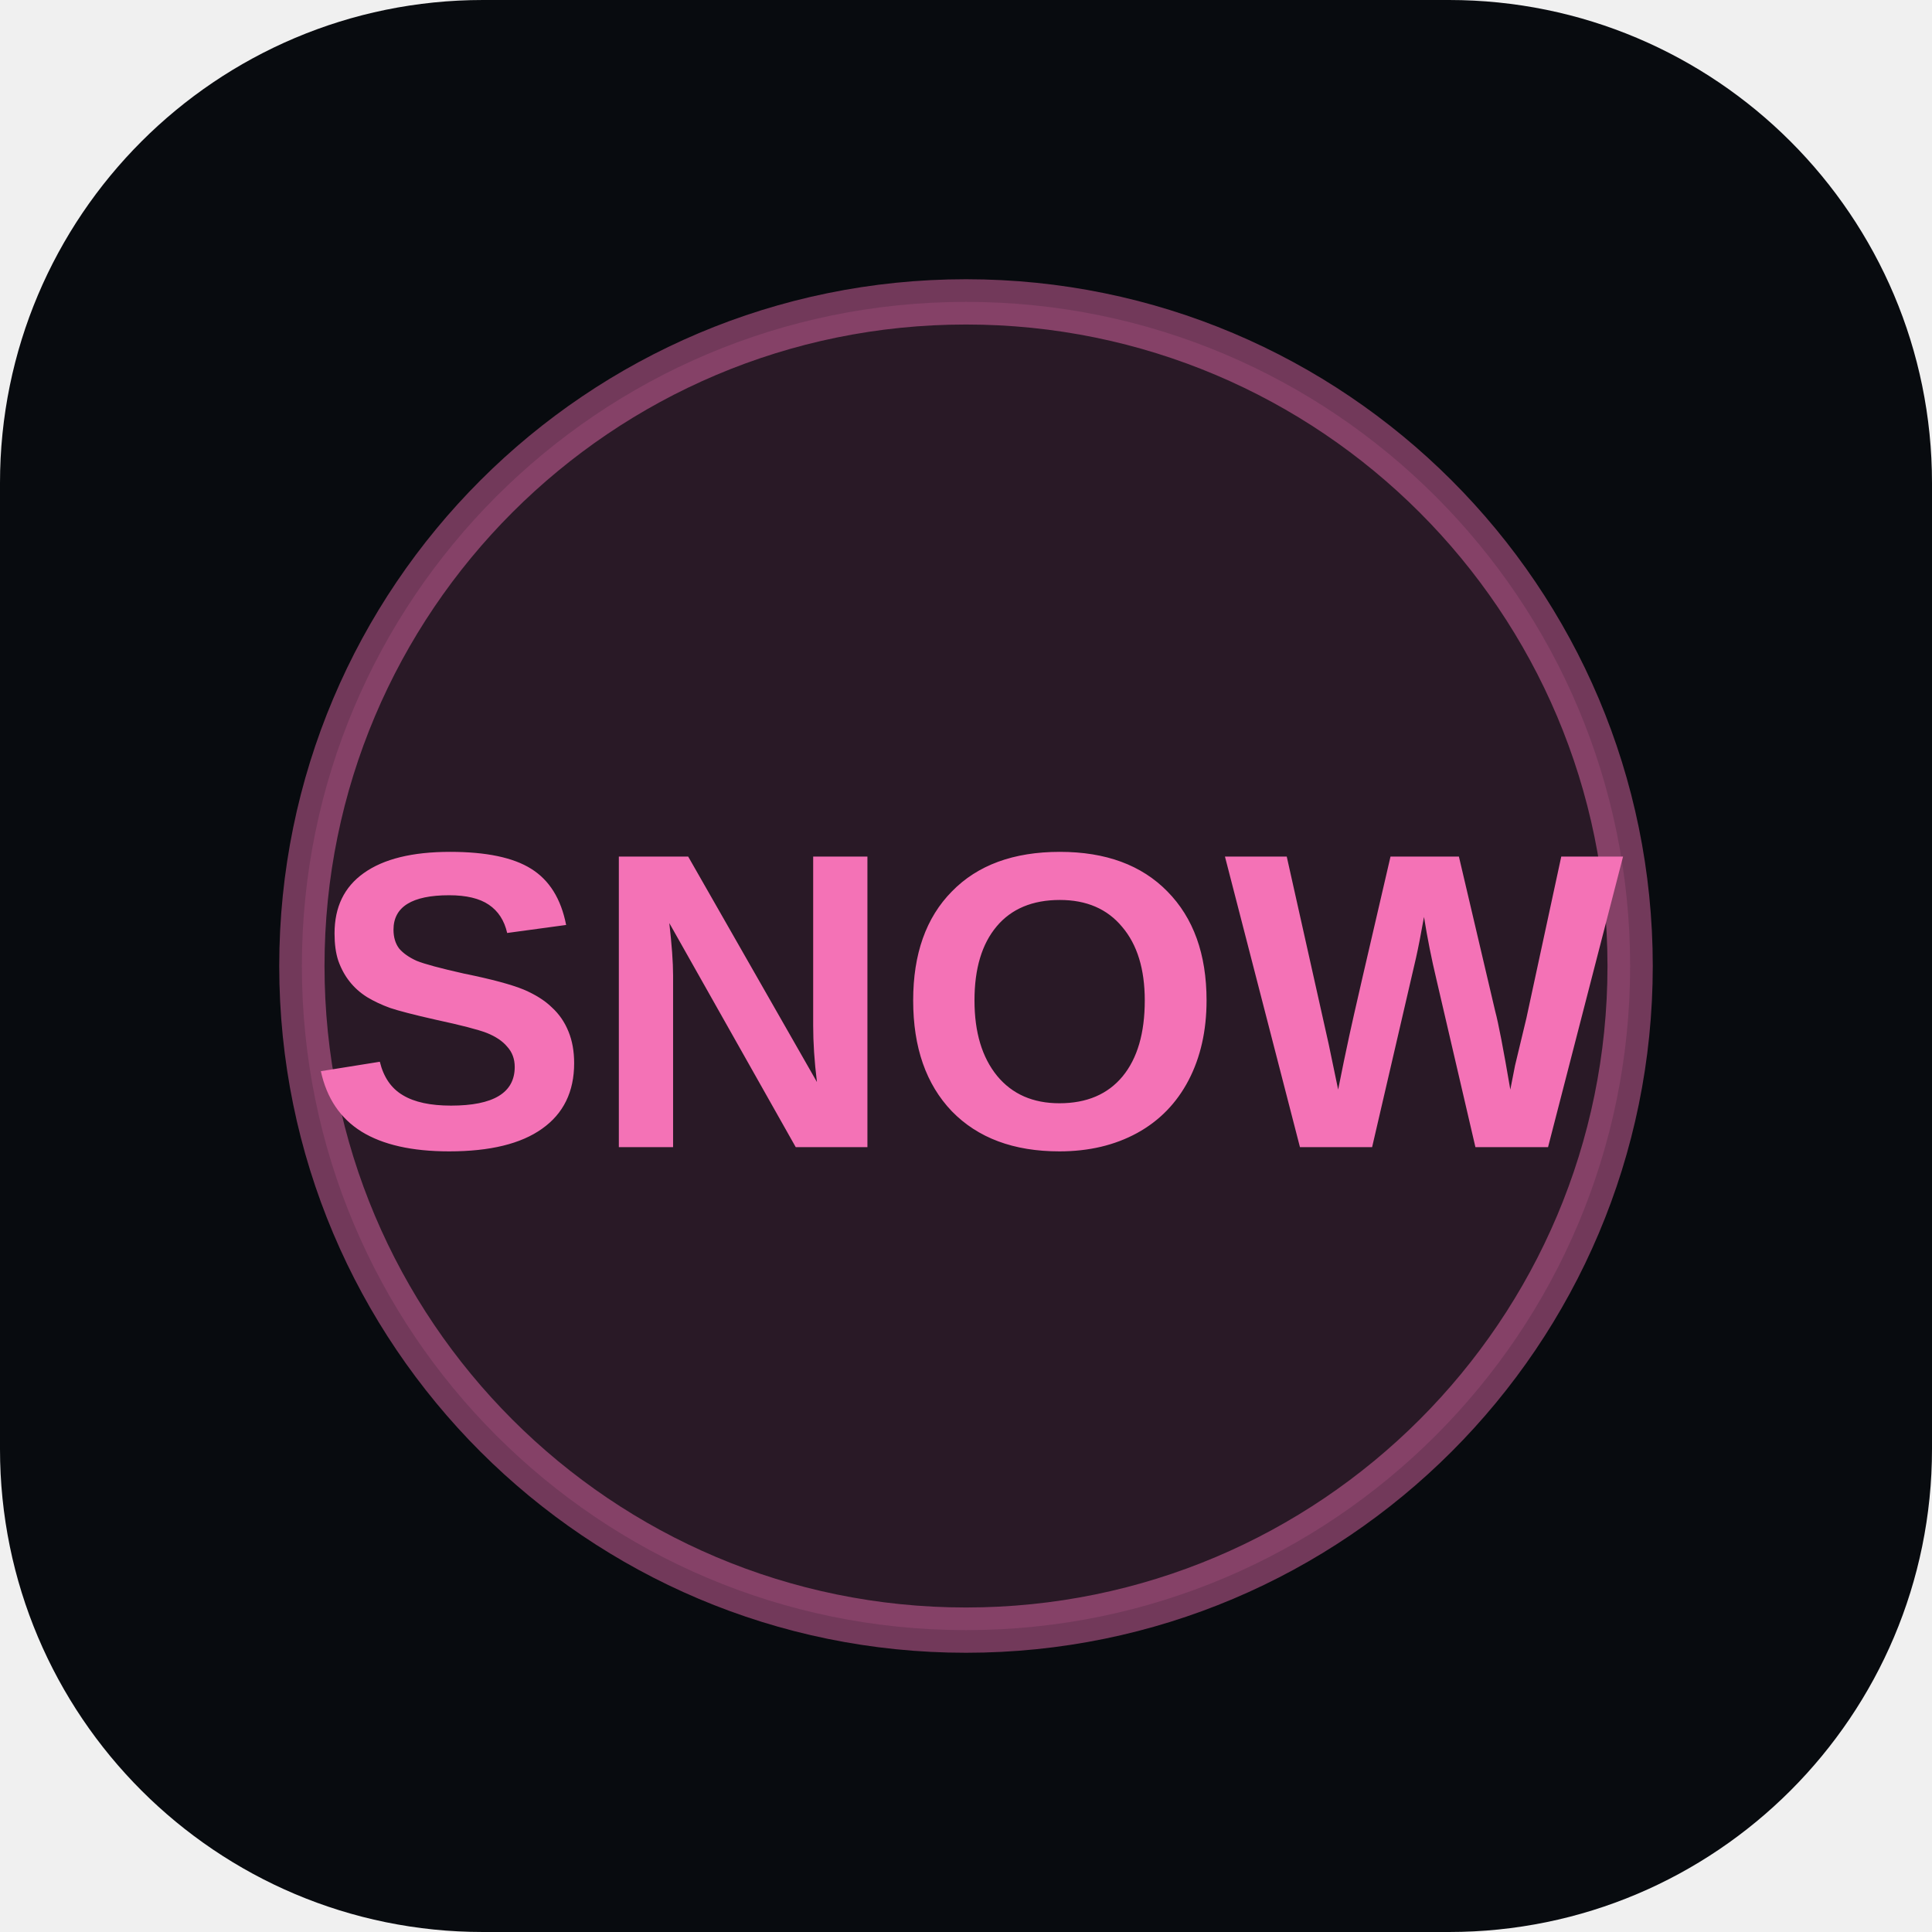
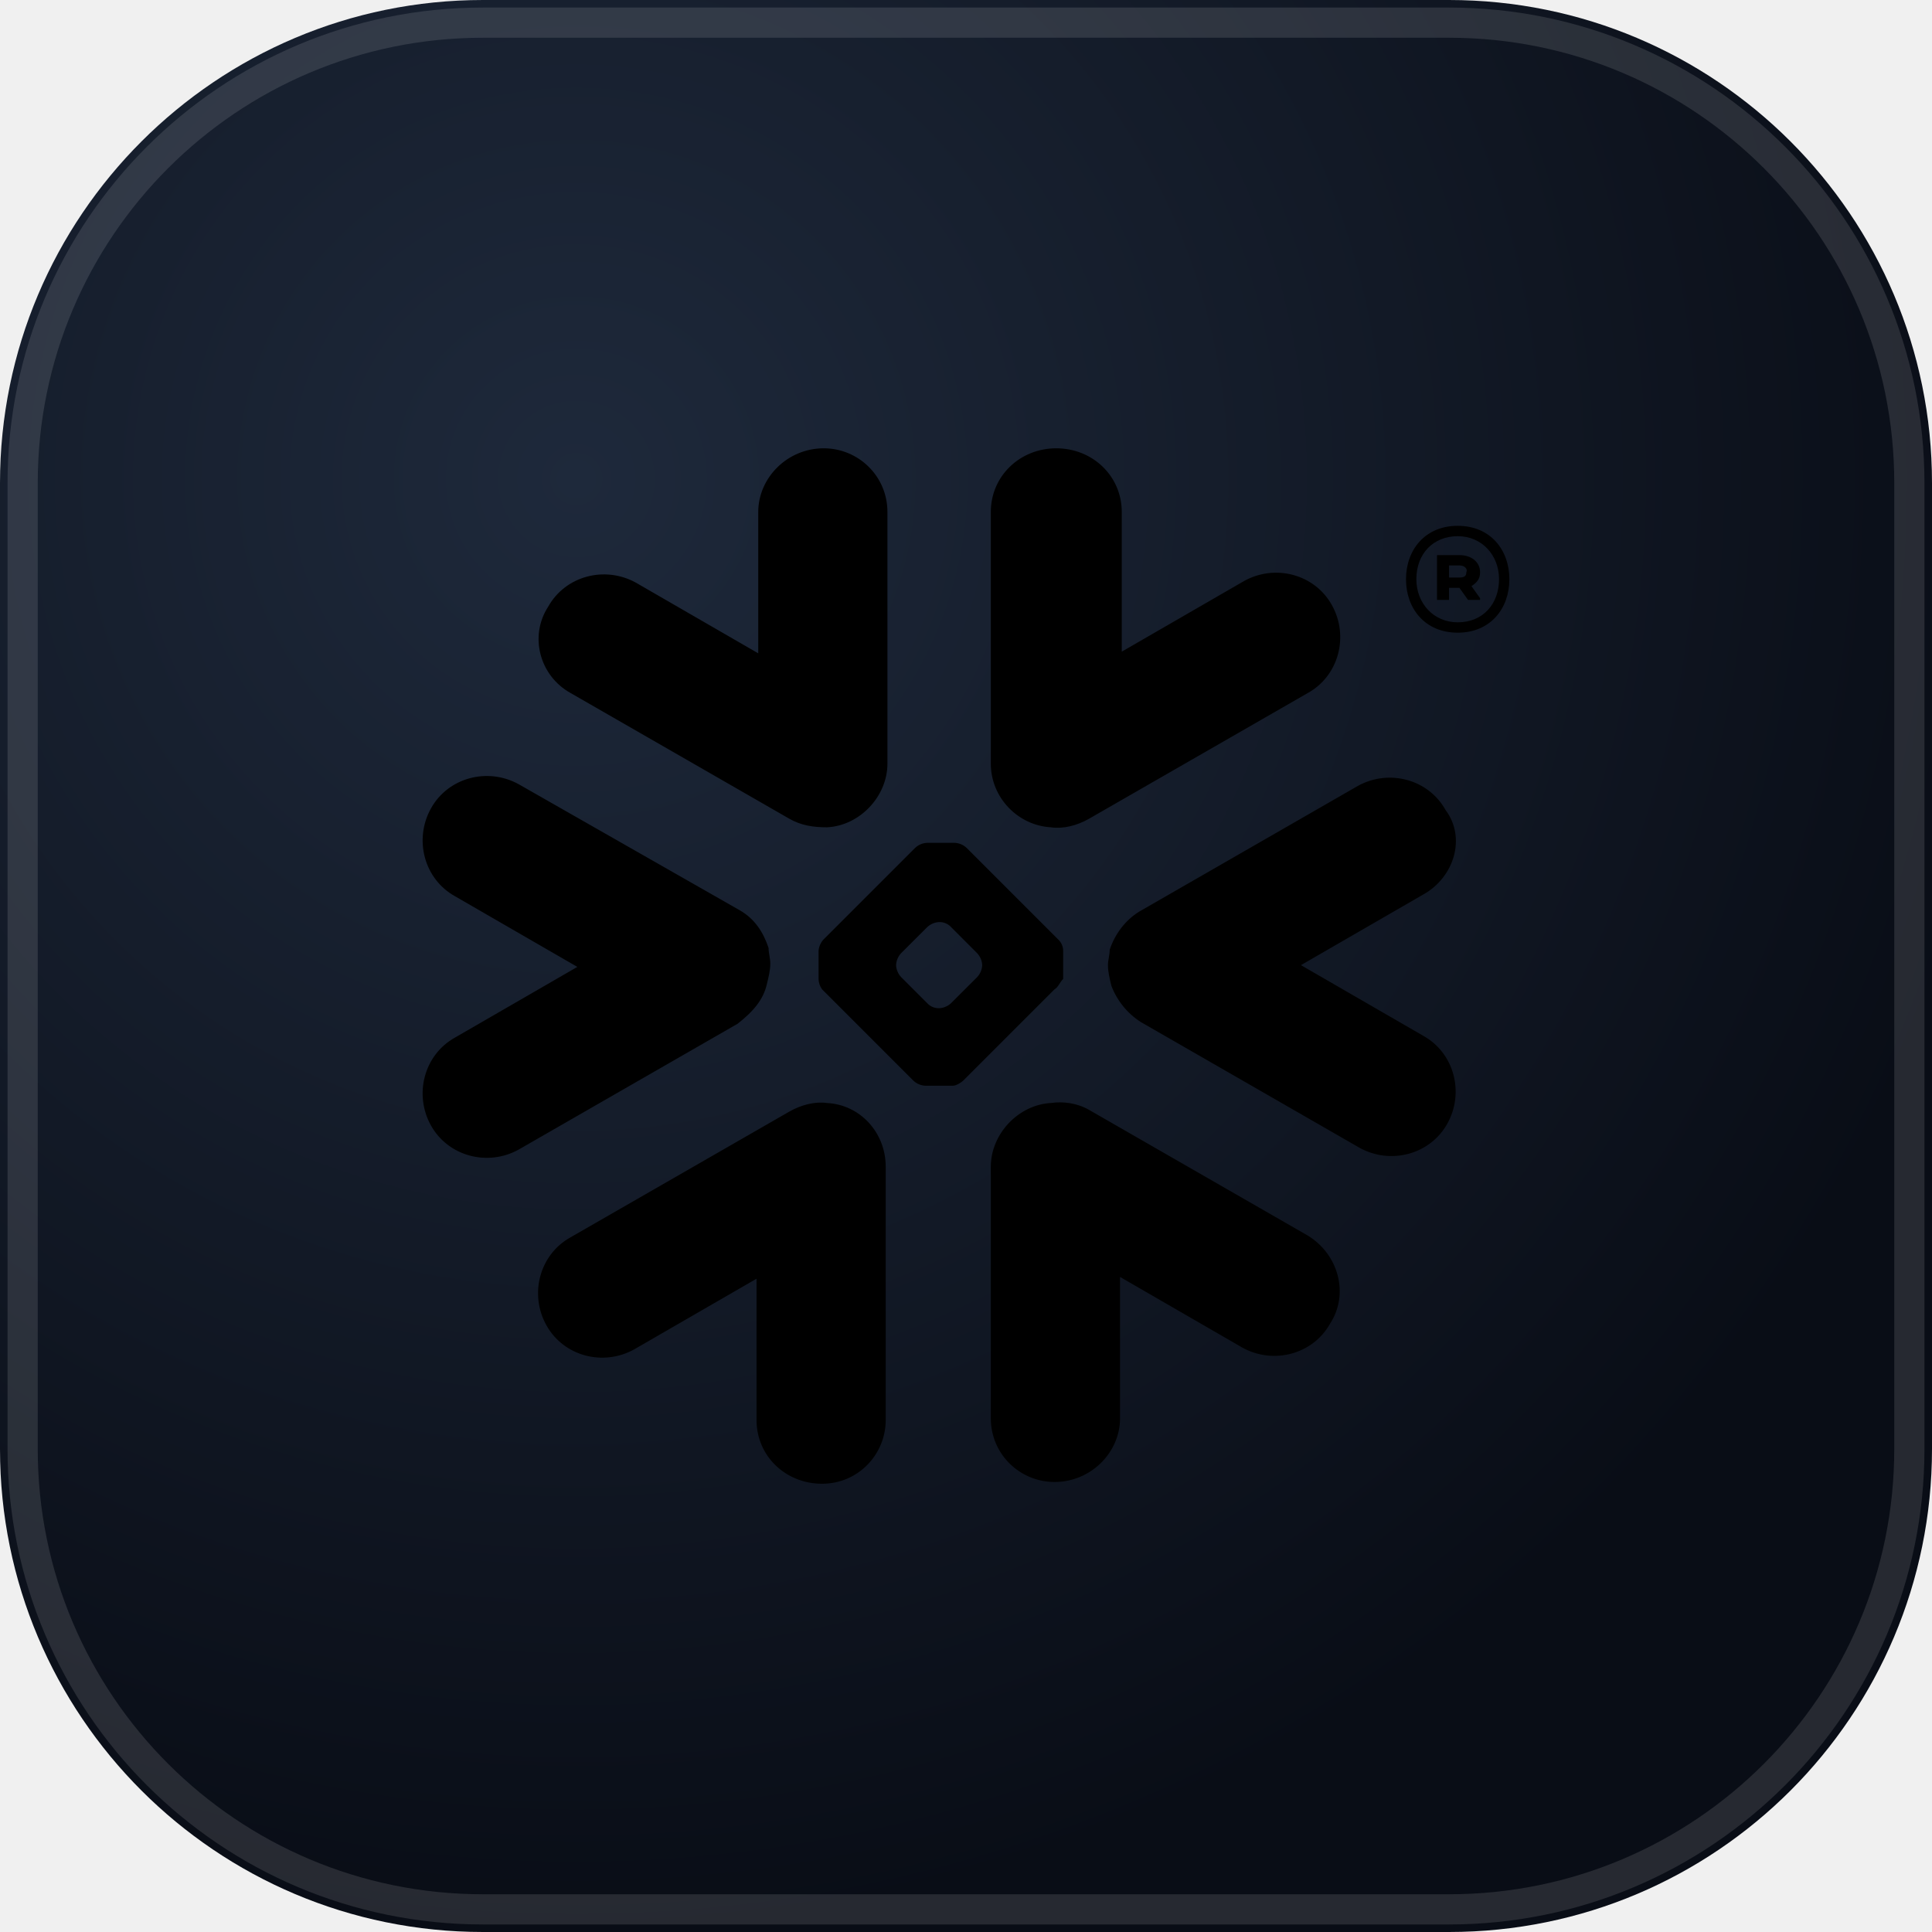
<svg xmlns="http://www.w3.org/2000/svg" viewBox="0 0 64 64">
-   <rect width="64" height="64" rx="16" fill="#080b0f" />
-   <circle cx="32" cy="32" r="22" fill="#f472b6" fill-opacity="0.14" />
-   <circle cx="32" cy="32" r="22" fill="none" stroke="#f472b6" stroke-opacity="0.45" stroke-width="1.5" />
-   <text x="32" y="38" text-anchor="middle" font-size="14" font-family="Arial, Helvetica, sans-serif" font-weight="800" fill="#f472b6">SNOW</text>
+   <defs>
+     <radialGradient id="bg-snow" cx="30%" cy="25%" r="75%">
+       <stop offset="0%" stop-color="#1e293b" />
+       <stop offset="100%" stop-color="#090d16" />
+     </radialGradient>
+   </defs>
+   <rect width="64" height="64" rx="16" fill="url(#bg-snow)" />
+   <rect x="0.75" y="0.75" width="62.5" height="62.5" rx="15.25" fill="none" stroke="#ffffff" stroke-opacity="0.12" />
+   <g transform="translate(14, 14) scale(1.5)">
+     <path d="M24 3.459c0 .646-.418 1.18-1.141 1.18-.723 0-1.142-.534-1.142-1.18 0-.647.419-1.18 1.142-1.18.723 0 1.141.533 1.141 1.18zm-.228 0c0-.533-.38-.951-.913-.951s-.913.38-.913.95c0 .533.38.952.913.952.57 0 .913-.419.913-.951zm-1.37-.533h.495c.266 0 .456.152.456.38 0 .153-.076.229-.19.305l.19.266v.038h-.266l-.19-.266h-.229v.266h-.266zm.495.228h-.229v.267h.229c.114 0 .152-.038.152-.114.038-.077-.038-.153-.152-.153zM7.602 12.4c.038-.151.076-.304.076-.456 0-.114-.038-.228-.038-.342-.114-.343-.304-.647-.646-.838l-4.87-2.777c-.685-.38-1.56-.152-1.94.533-.381.685-.153 1.56.532 1.94l2.701 1.56-2.701 1.56c-.685.38-.913 1.256-.533 1.94.38.685 1.256.914 1.94.533l4.832-2.777c.343-.267.571-.533.647-.876zm1.332 2.626c-.266-.038-.57.038-.837.19l-4.832 2.777c-.685.38-.913 1.256-.532 1.94.38.686 1.255.914 1.94.533l2.701-1.56v3.12c0 .8.647 1.408 1.446 1.408.799 0 1.407-.647 1.407-1.408v-5.592c0-.761-.57-1.37-1.293-1.408zm4.946-6.088c.266.038.57-.038.837-.19l4.832-2.777c.685-.38.913-1.256.532-1.94-.38-.686-1.255-.914-1.94-.533l-2.701 1.56V1.975c0-.799-.647-1.408-1.446-1.408-.799 0-1.446.609-1.446 1.408V7.53c0 .76.609 1.37 1.332 1.407zM3.265 5.97l4.832 2.777c.266.152.533.19.837.19.723-.038 1.331-.684 1.331-1.407V1.975c0-.799-.646-1.408-1.407-1.408-.799 0-1.446.647-1.446 1.408v3.12l-2.701-1.56c-.685-.38-1.56-.152-1.94.533-.419.646-.19 1.521.494 1.902zm9.093 6.011a.412.412 0 00-.114-.266l-.57-.571a.346.346 0 00-.267-.114.412.412 0 00-.266.114l-.571.57a.411.411 0 00-.114.267c0 .076.038.19.114.267l.57.57a.345.345 0 00.267.114c.076 0 .19-.038.266-.114l.571-.57a.412.412 0 00.114-.267zm1.598.533L11.94 14.53c-.039.038-.153.114-.229.114h-.608a.411.411 0 01-.267-.114L8.82 12.514a.408.408 0 01-.076-.229v-.608c0-.076.038-.19.114-.267l2.016-2.016a.41.41 0 01.267-.114h.608a.41.41 0 01.267.114l2.016 2.016a.347.347 0 01.114.267v.608c-.076.077-.114.19-.19.229zm5.593 5.44l-4.832-2.777c-.266-.152-.57-.19-.837-.152-.723.038-1.332.684-1.332 1.408v5.554c0 .8.647 1.408 1.408 1.408.799 0 1.446-.647 1.446-1.408v-3.12l2.7 1.56c.686.38 1.561.152 1.941-.533.419-.646.19-1.521-.494-1.94zm2.549-7.533l-2.701 1.56 2.7 1.56c.686.38.914 1.256.533 1.94-.38.685-1.255.913-1.94.533l-4.832-2.778a1.644 1.644 0 01-.647-.798c-.037-.153-.076-.305-.076-.457 0-.114.039-.228.039-.342.114-.343.342-.647.646-.837l4.832-2.778c.685-.38 1.56-.152 1.94.533.457.609.19 1.484-.494 1.864" />
+   </g>
</svg>
